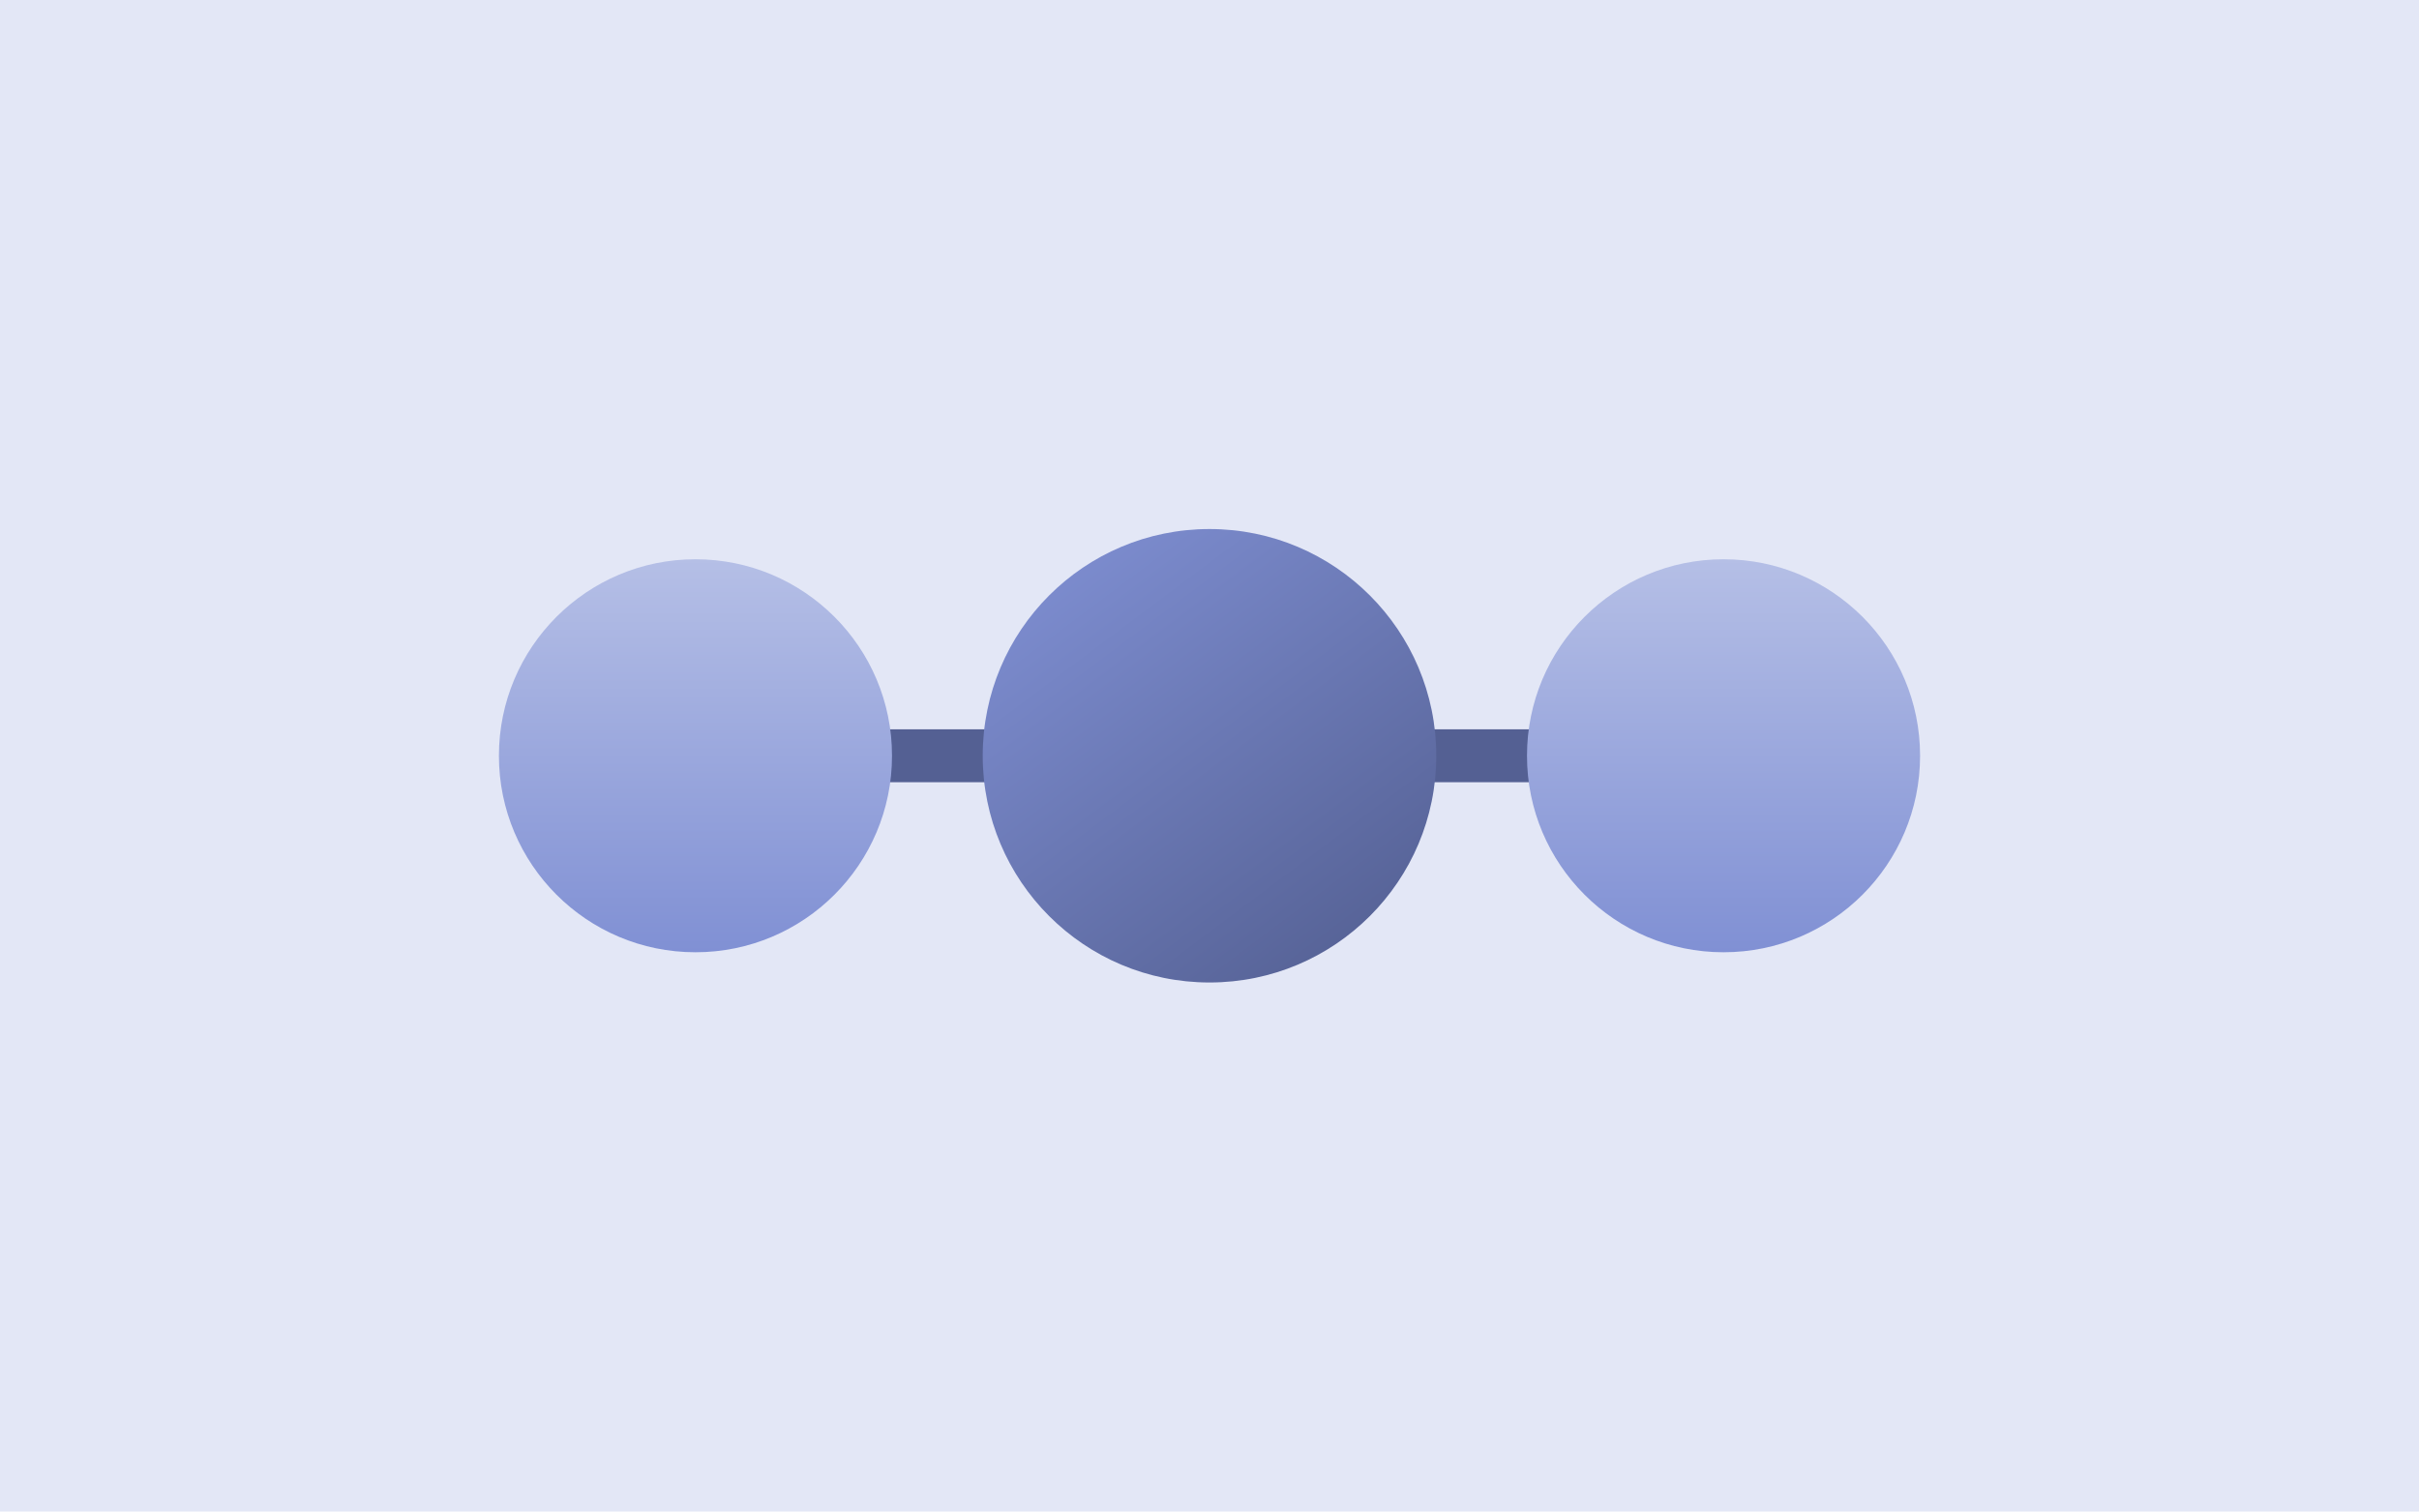
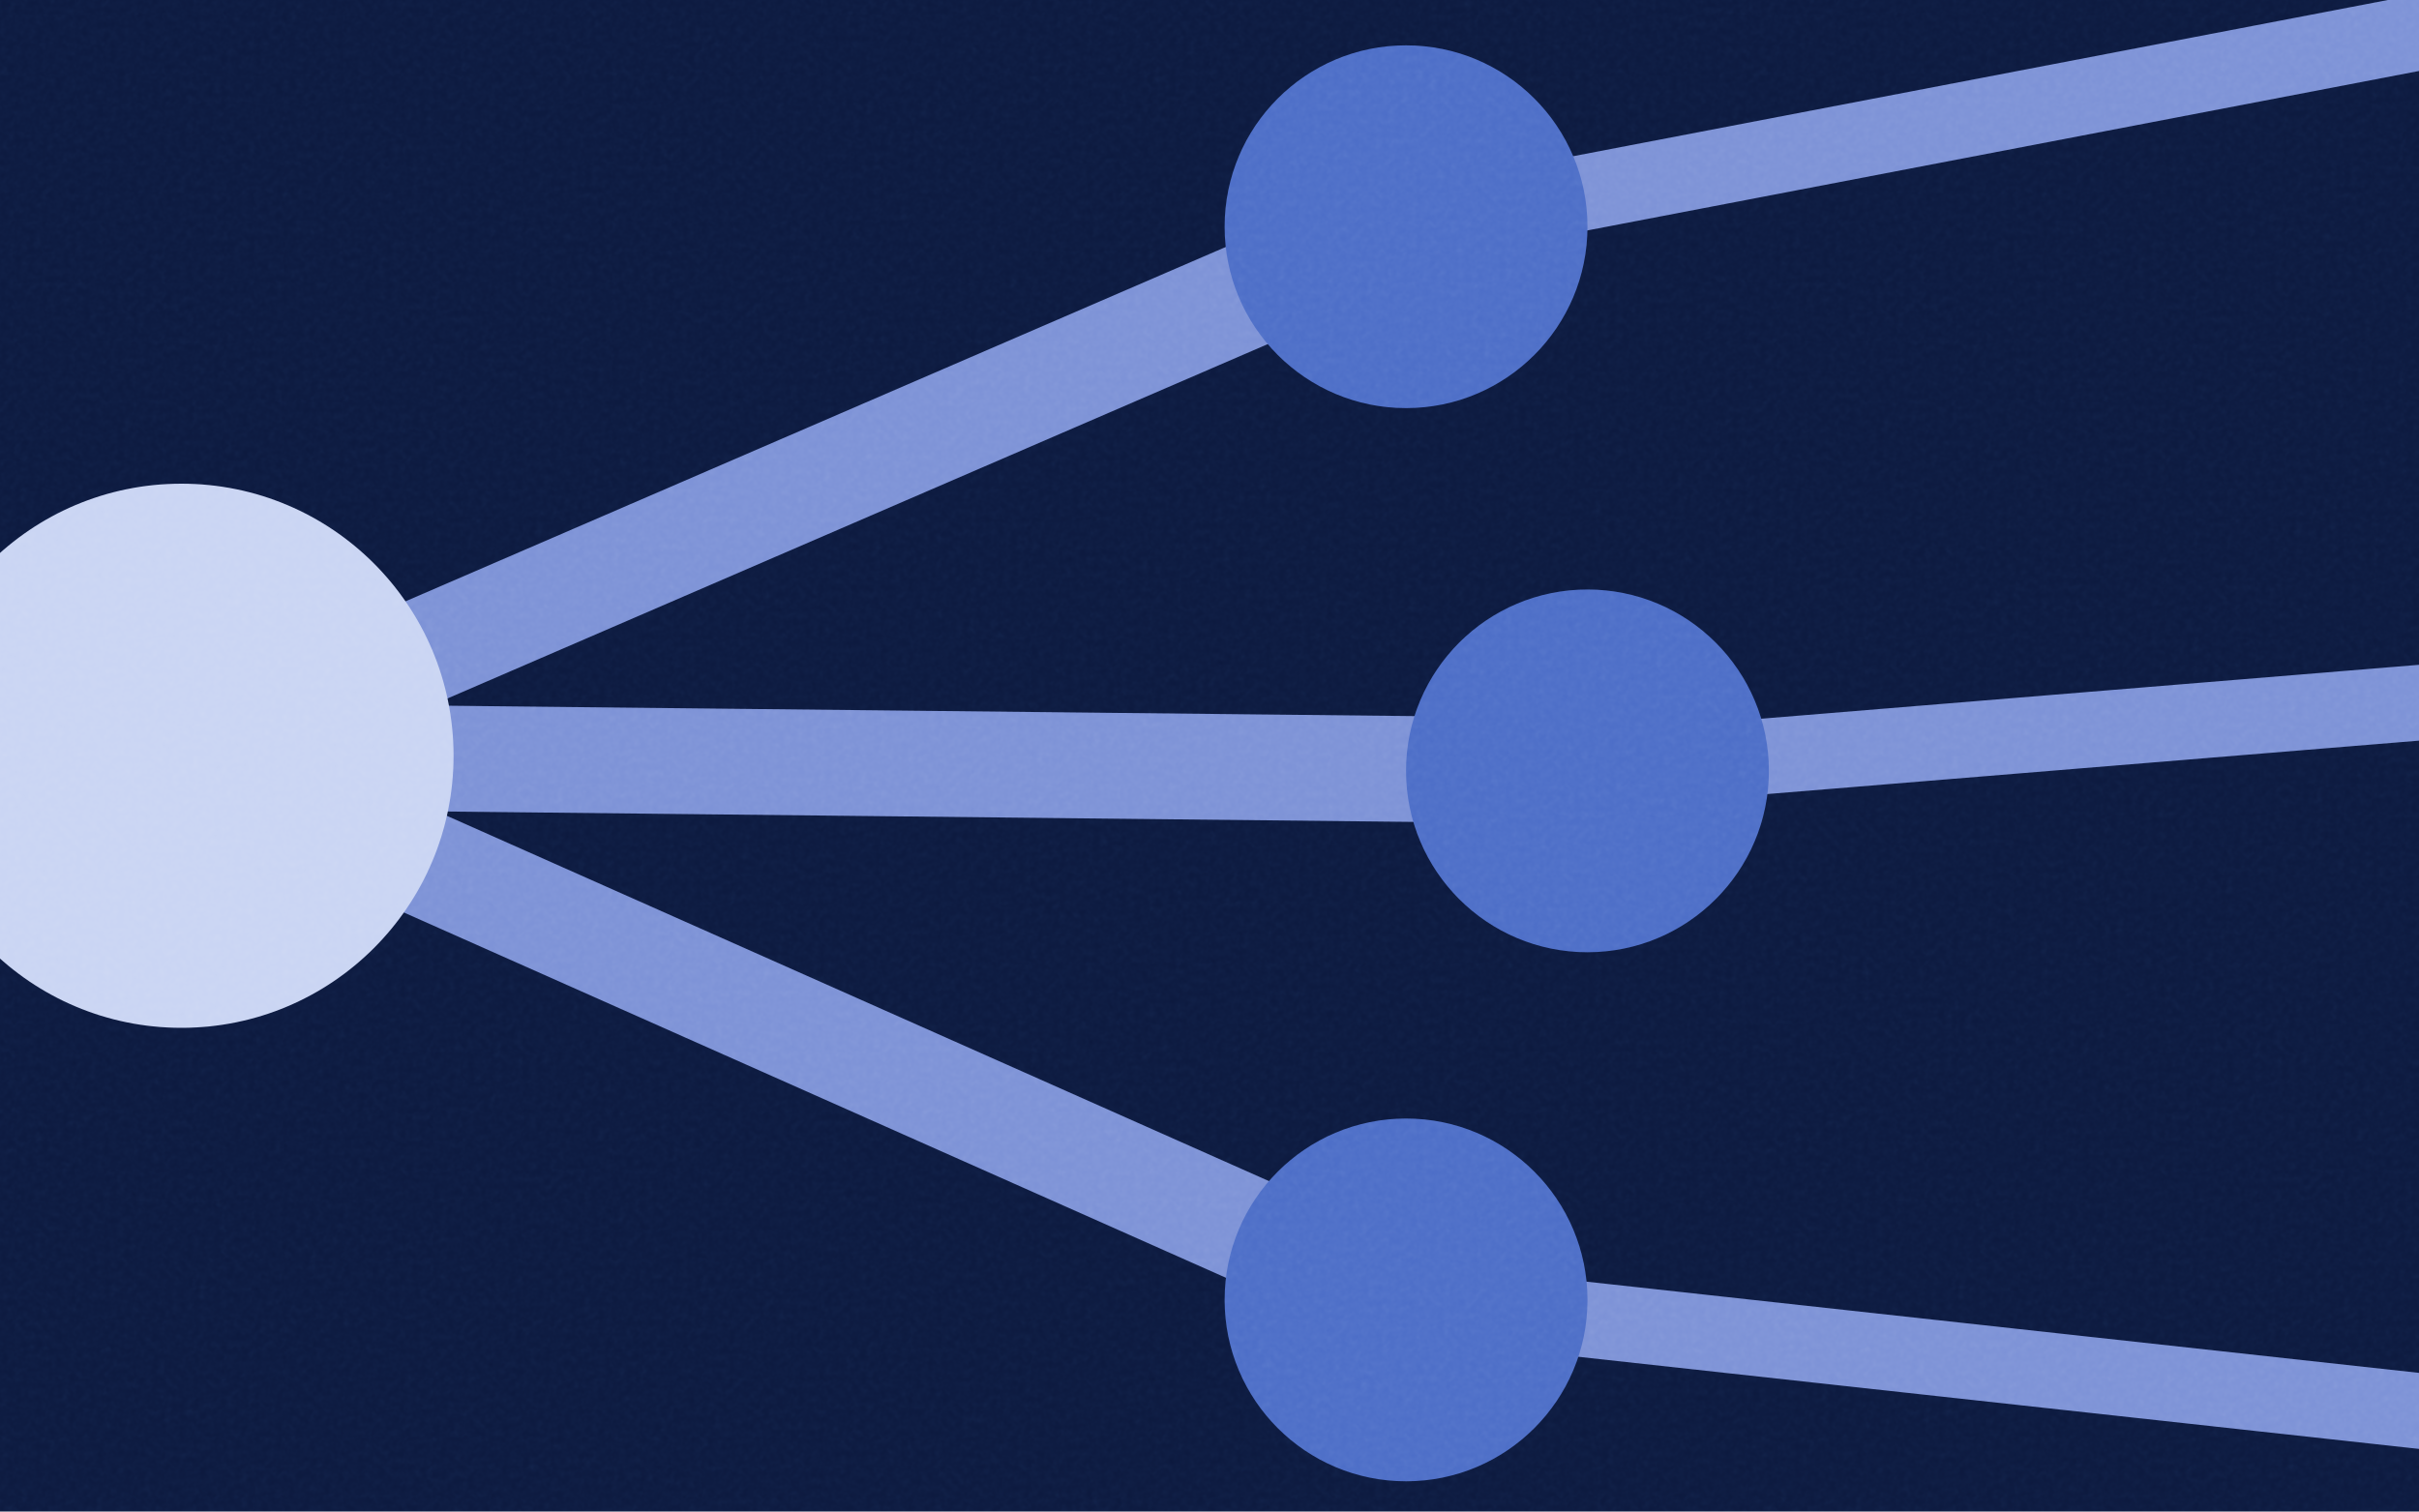
<svg xmlns="http://www.w3.org/2000/svg" viewBox="0 0 320 200" preserveAspectRatio="xMidYMid slice">
  <defs>
-     <linearGradient id="g" x1="0.1" y1="0" x2="0.85" y2="1">
-       <stop offset="0" stop-color="#8090d4" />
-       <stop offset="1" stop-color="#546093" />
-     </linearGradient>
-     <linearGradient id="gl" x1="0" y1="0" x2="0" y2="1">
-       <stop offset="0" stop-color="#b5bfe6" />
-       <stop offset="1" stop-color="#8090d4" />
-     </linearGradient>
+     <filter id="g">
+       <feTurbulence type="fractalNoise" baseFrequency="1.1" numOctaves="2" stitchTiles="stitch" />
+       <feColorMatrix type="saturate" values="0" />
+       <feComponentTransfer>
+         <feFuncA type="linear" slope="0.5" />
+       </feComponentTransfer>
+     </filter>
  </defs>
-   <rect width="320" height="200" fill="#e3e7f6" />
-   <g stroke="#546093" stroke-width="7">
-     <line x1="98" y1="100" x2="160" y2="100" />
-     <line x1="160" y1="100" x2="222" y2="100" />
+   <rect width="320" height="200" fill="#0d1a3f" />
+   <g stroke="#7d92d6" stroke-width="14" stroke-linecap="round">
+     <line x1="24" y1="100" x2="186" y2="30" />
+     <line x1="24" y1="100" x2="210" y2="102" />
+     <line x1="24" y1="100" x2="186" y2="172" />
  </g>
-   <circle cx="92" cy="100" r="26" fill="url(#gl)" />
-   <circle cx="160" cy="100" r="30" fill="url(#g)" />
-   <circle cx="228" cy="100" r="26" fill="url(#gl)" />
+   <g stroke="#7d92d6" stroke-width="10" stroke-linecap="round">
+     <line x1="186" y1="30" x2="332" y2="2" />
+     <line x1="210" y1="102" x2="332" y2="92" />
+     <line x1="186" y1="172" x2="332" y2="188" />
+   </g>
+   <circle cx="24" cy="100" r="36" fill="#c9d4f2" />
+   <circle cx="186" cy="30" r="24" fill="#4d6ec7" />
+   <circle cx="210" cy="102" r="24" fill="#4d6ec7" />
+   <circle cx="186" cy="172" r="24" fill="#4d6ec7" />
+   <rect width="320" height="200" filter="url(#g)" style="mix-blend-mode:soft-light" opacity="0.5" />
</svg>
